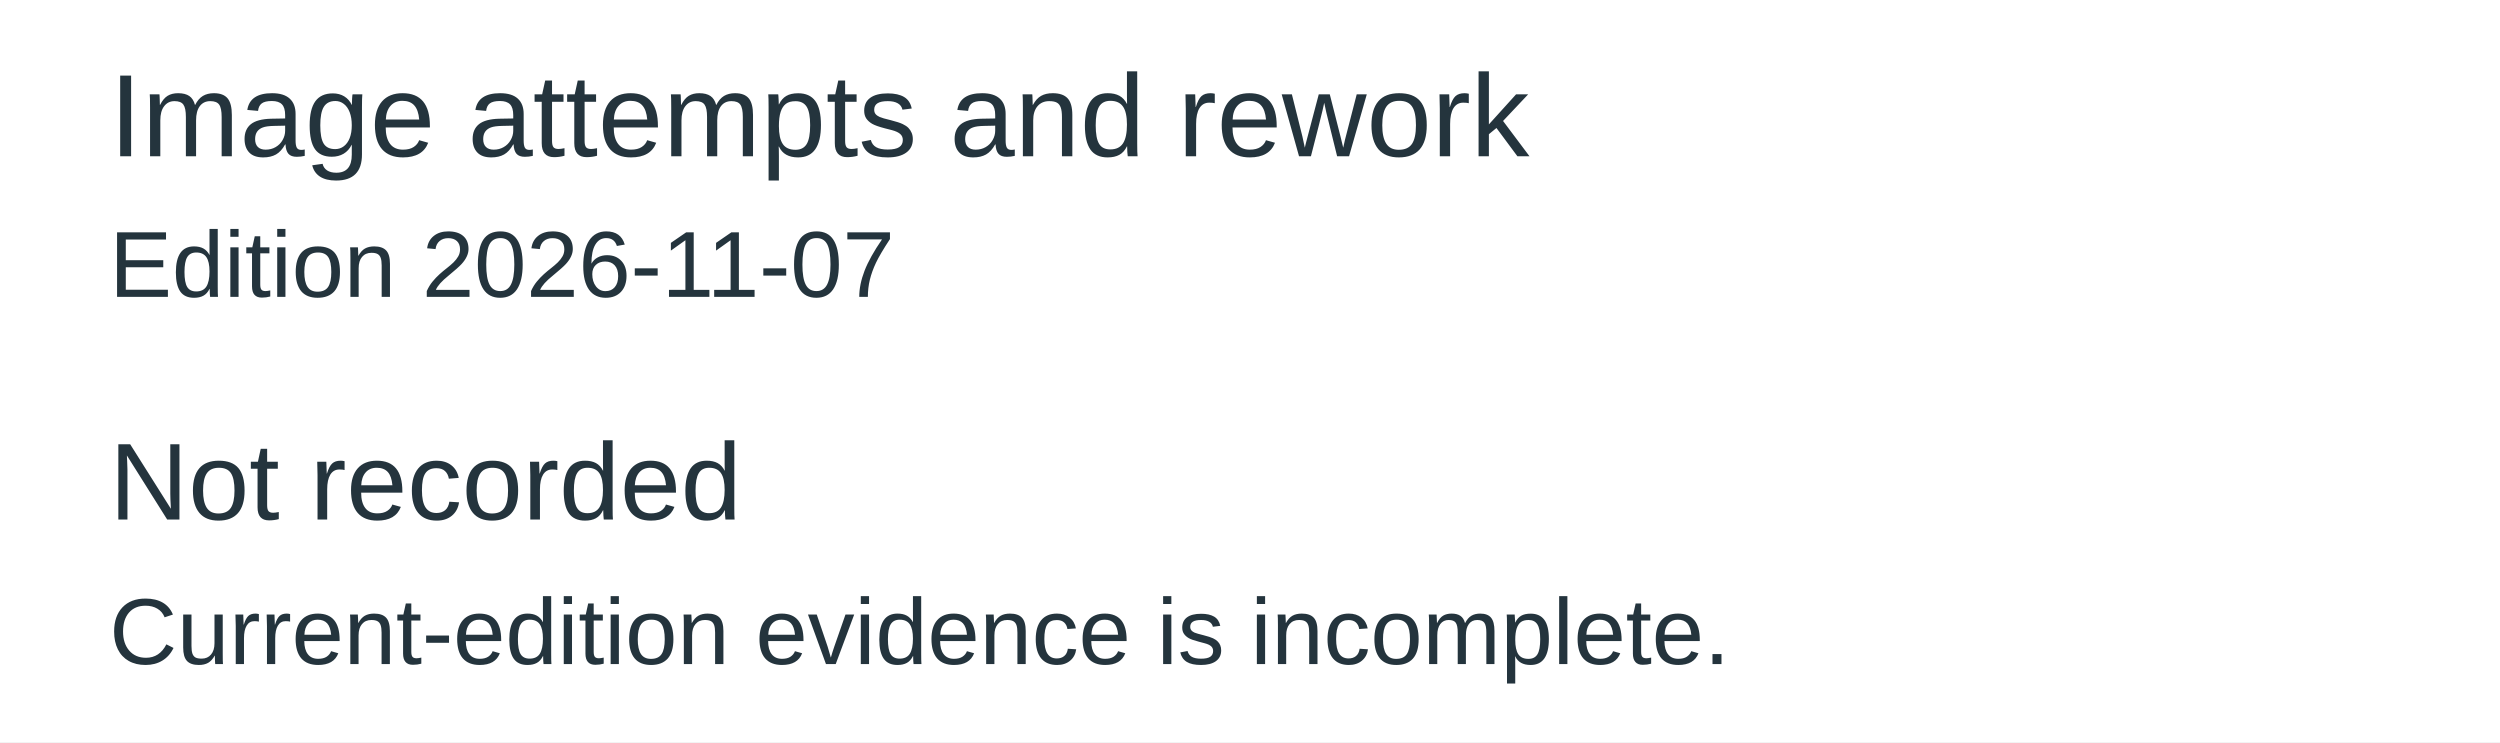
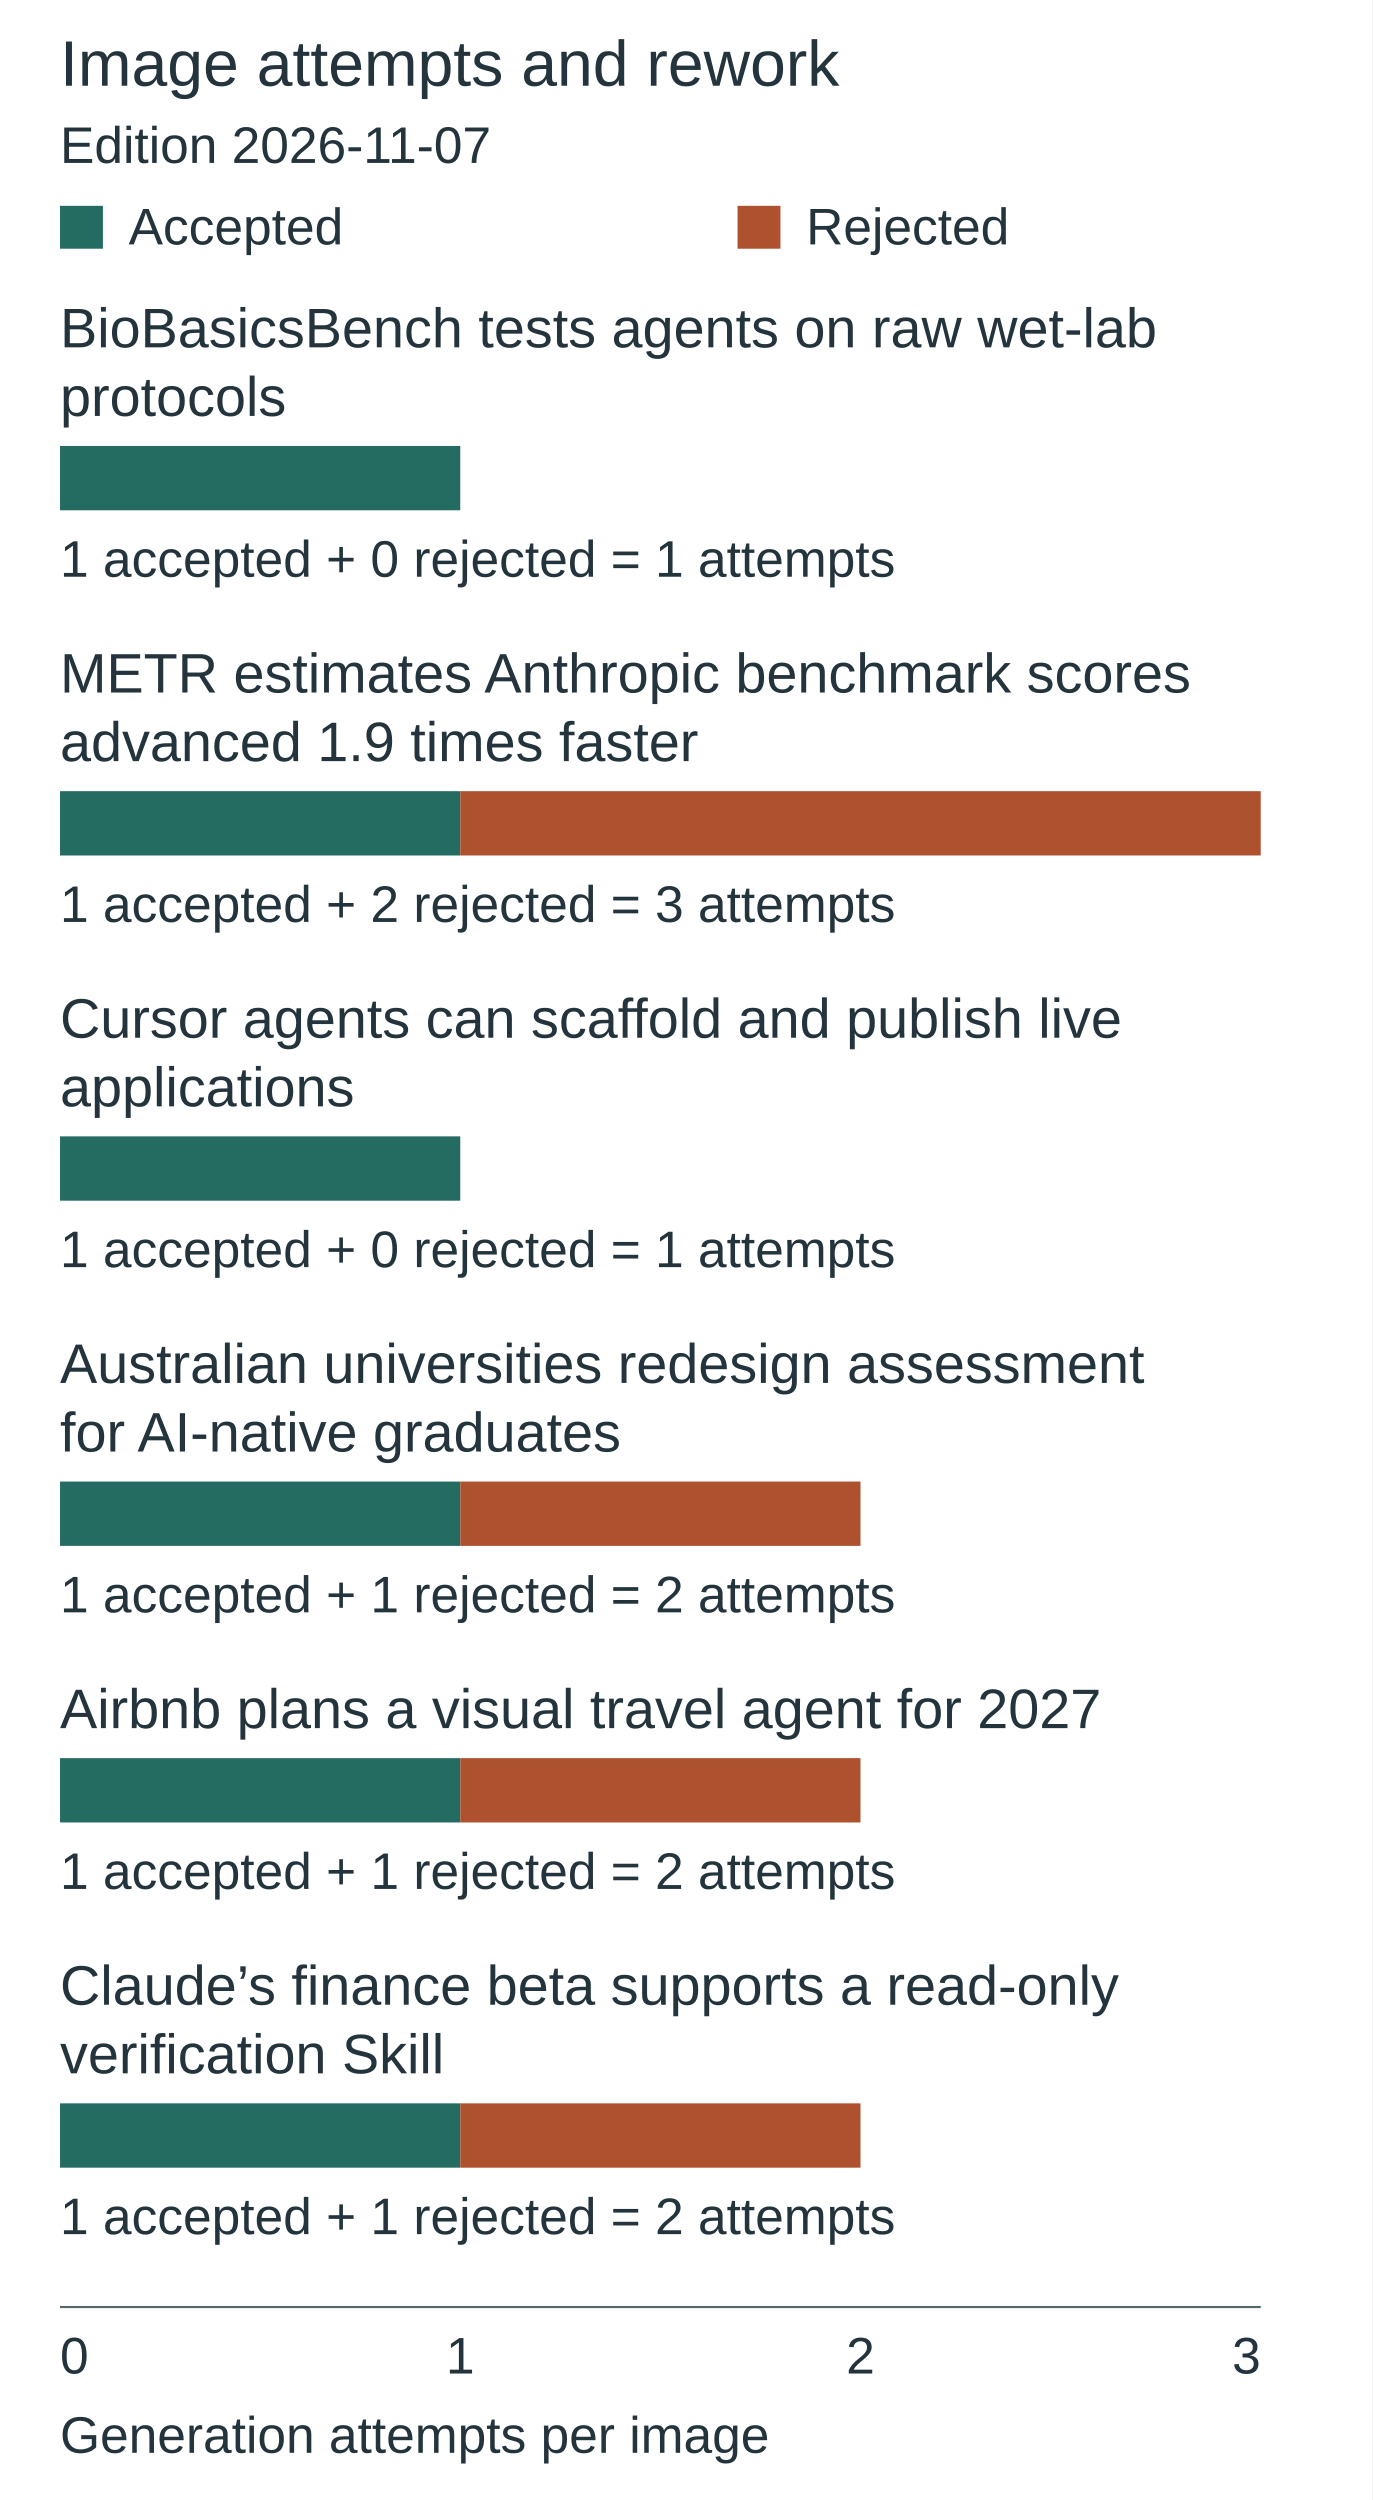
- <svg xmlns="http://www.w3.org/2000/svg" width="640" height="190" viewBox="0 0 640 190" role="img" aria-labelledby="title desc">
-   <rect width="640" height="190" fill="#ffffff" />
+ <svg xmlns="http://www.w3.org/2000/svg" width="640" height="1166" viewBox="0 0 640 1166" role="img" aria-labelledby="title desc">
+   <rect width="640" height="1166" fill="#ffffff" />
  <g font-family="Arial, sans-serif" fill="#24343d">
    <text x="28" y="40" font-size="30">Image attempts and rework</text>
    <text x="28" y="76" font-size="24">Edition 2026-11-07</text>
-     <text x="28" y="133" font-size="28">Not recorded</text>
-     <text x="28" y="170" font-size="24">Current-edition evidence is incomplete.</text>
+     <rect x="28" y="96" width="20" height="20" fill="#246b62" />
+     <text x="60" y="114" font-size="24">Accepted</text>
+     <rect x="344" y="96" width="20" height="20" fill="#ad512f" />
+     <text x="376" y="114" font-size="24">Rejected</text>
+     <text x="28" y="162" font-size="26">BioBasicsBench tests agents on raw wet-lab</text>
+     <text x="28" y="194" font-size="26">protocols</text>
+     <rect x="28" y="208" width="186.667" height="30" fill="#246b62" />
+     <rect x="214.667" y="208" width="0" height="30" fill="#ad512f" />
+     <text x="28" y="269" font-size="24">1 accepted + 0 rejected = 1 attempts</text>
+     <text x="28" y="323" font-size="26">METR estimates Anthropic benchmark scores</text>
+     <text x="28" y="355" font-size="26">advanced 1.9 times faster</text>
+     <rect x="28" y="369" width="186.667" height="30" fill="#246b62" />
+     <rect x="214.667" y="369" width="373.333" height="30" fill="#ad512f" />
+     <text x="28" y="430" font-size="24">1 accepted + 2 rejected = 3 attempts</text>
+     <text x="28" y="484" font-size="26">Cursor agents can scaffold and publish live</text>
+     <text x="28" y="516" font-size="26">applications</text>
+     <rect x="28" y="530" width="186.667" height="30" fill="#246b62" />
+     <rect x="214.667" y="530" width="0" height="30" fill="#ad512f" />
+     <text x="28" y="591" font-size="24">1 accepted + 0 rejected = 1 attempts</text>
+     <text x="28" y="645" font-size="26">Australian universities redesign assessment</text>
+     <text x="28" y="677" font-size="26">for AI-native graduates</text>
+     <rect x="28" y="691" width="186.667" height="30" fill="#246b62" />
+     <rect x="214.667" y="691" width="186.667" height="30" fill="#ad512f" />
+     <text x="28" y="752" font-size="24">1 accepted + 1 rejected = 2 attempts</text>
+     <text x="28" y="806" font-size="26">Airbnb plans a visual travel agent for 2027</text>
+     <rect x="28" y="820" width="186.667" height="30" fill="#246b62" />
+     <rect x="214.667" y="820" width="186.667" height="30" fill="#ad512f" />
+     <text x="28" y="881" font-size="24">1 accepted + 1 rejected = 2 attempts</text>
+     <text x="28" y="935" font-size="26">Claude’s finance beta supports a read-only</text>
+     <text x="28" y="967" font-size="26">verification Skill</text>
+     <rect x="28" y="981" width="186.667" height="30" fill="#246b62" />
+     <rect x="214.667" y="981" width="186.667" height="30" fill="#ad512f" />
+     <text x="28" y="1042" font-size="24">1 accepted + 1 rejected = 2 attempts</text>
+     <line x1="28" y1="1076" x2="588" y2="1076" stroke="#56656a" />
+     <text x="28" y="1107" font-size="24" text-anchor="start">0</text>
+     <text x="214.667" y="1107" font-size="24" text-anchor="middle">1</text>
+     <text x="401.333" y="1107" font-size="24" text-anchor="middle">2</text>
+     <text x="588" y="1107" font-size="24" text-anchor="end">3</text>
+     <text x="28" y="1144" font-size="24">Generation attempts per image</text>
  </g>
</svg>
